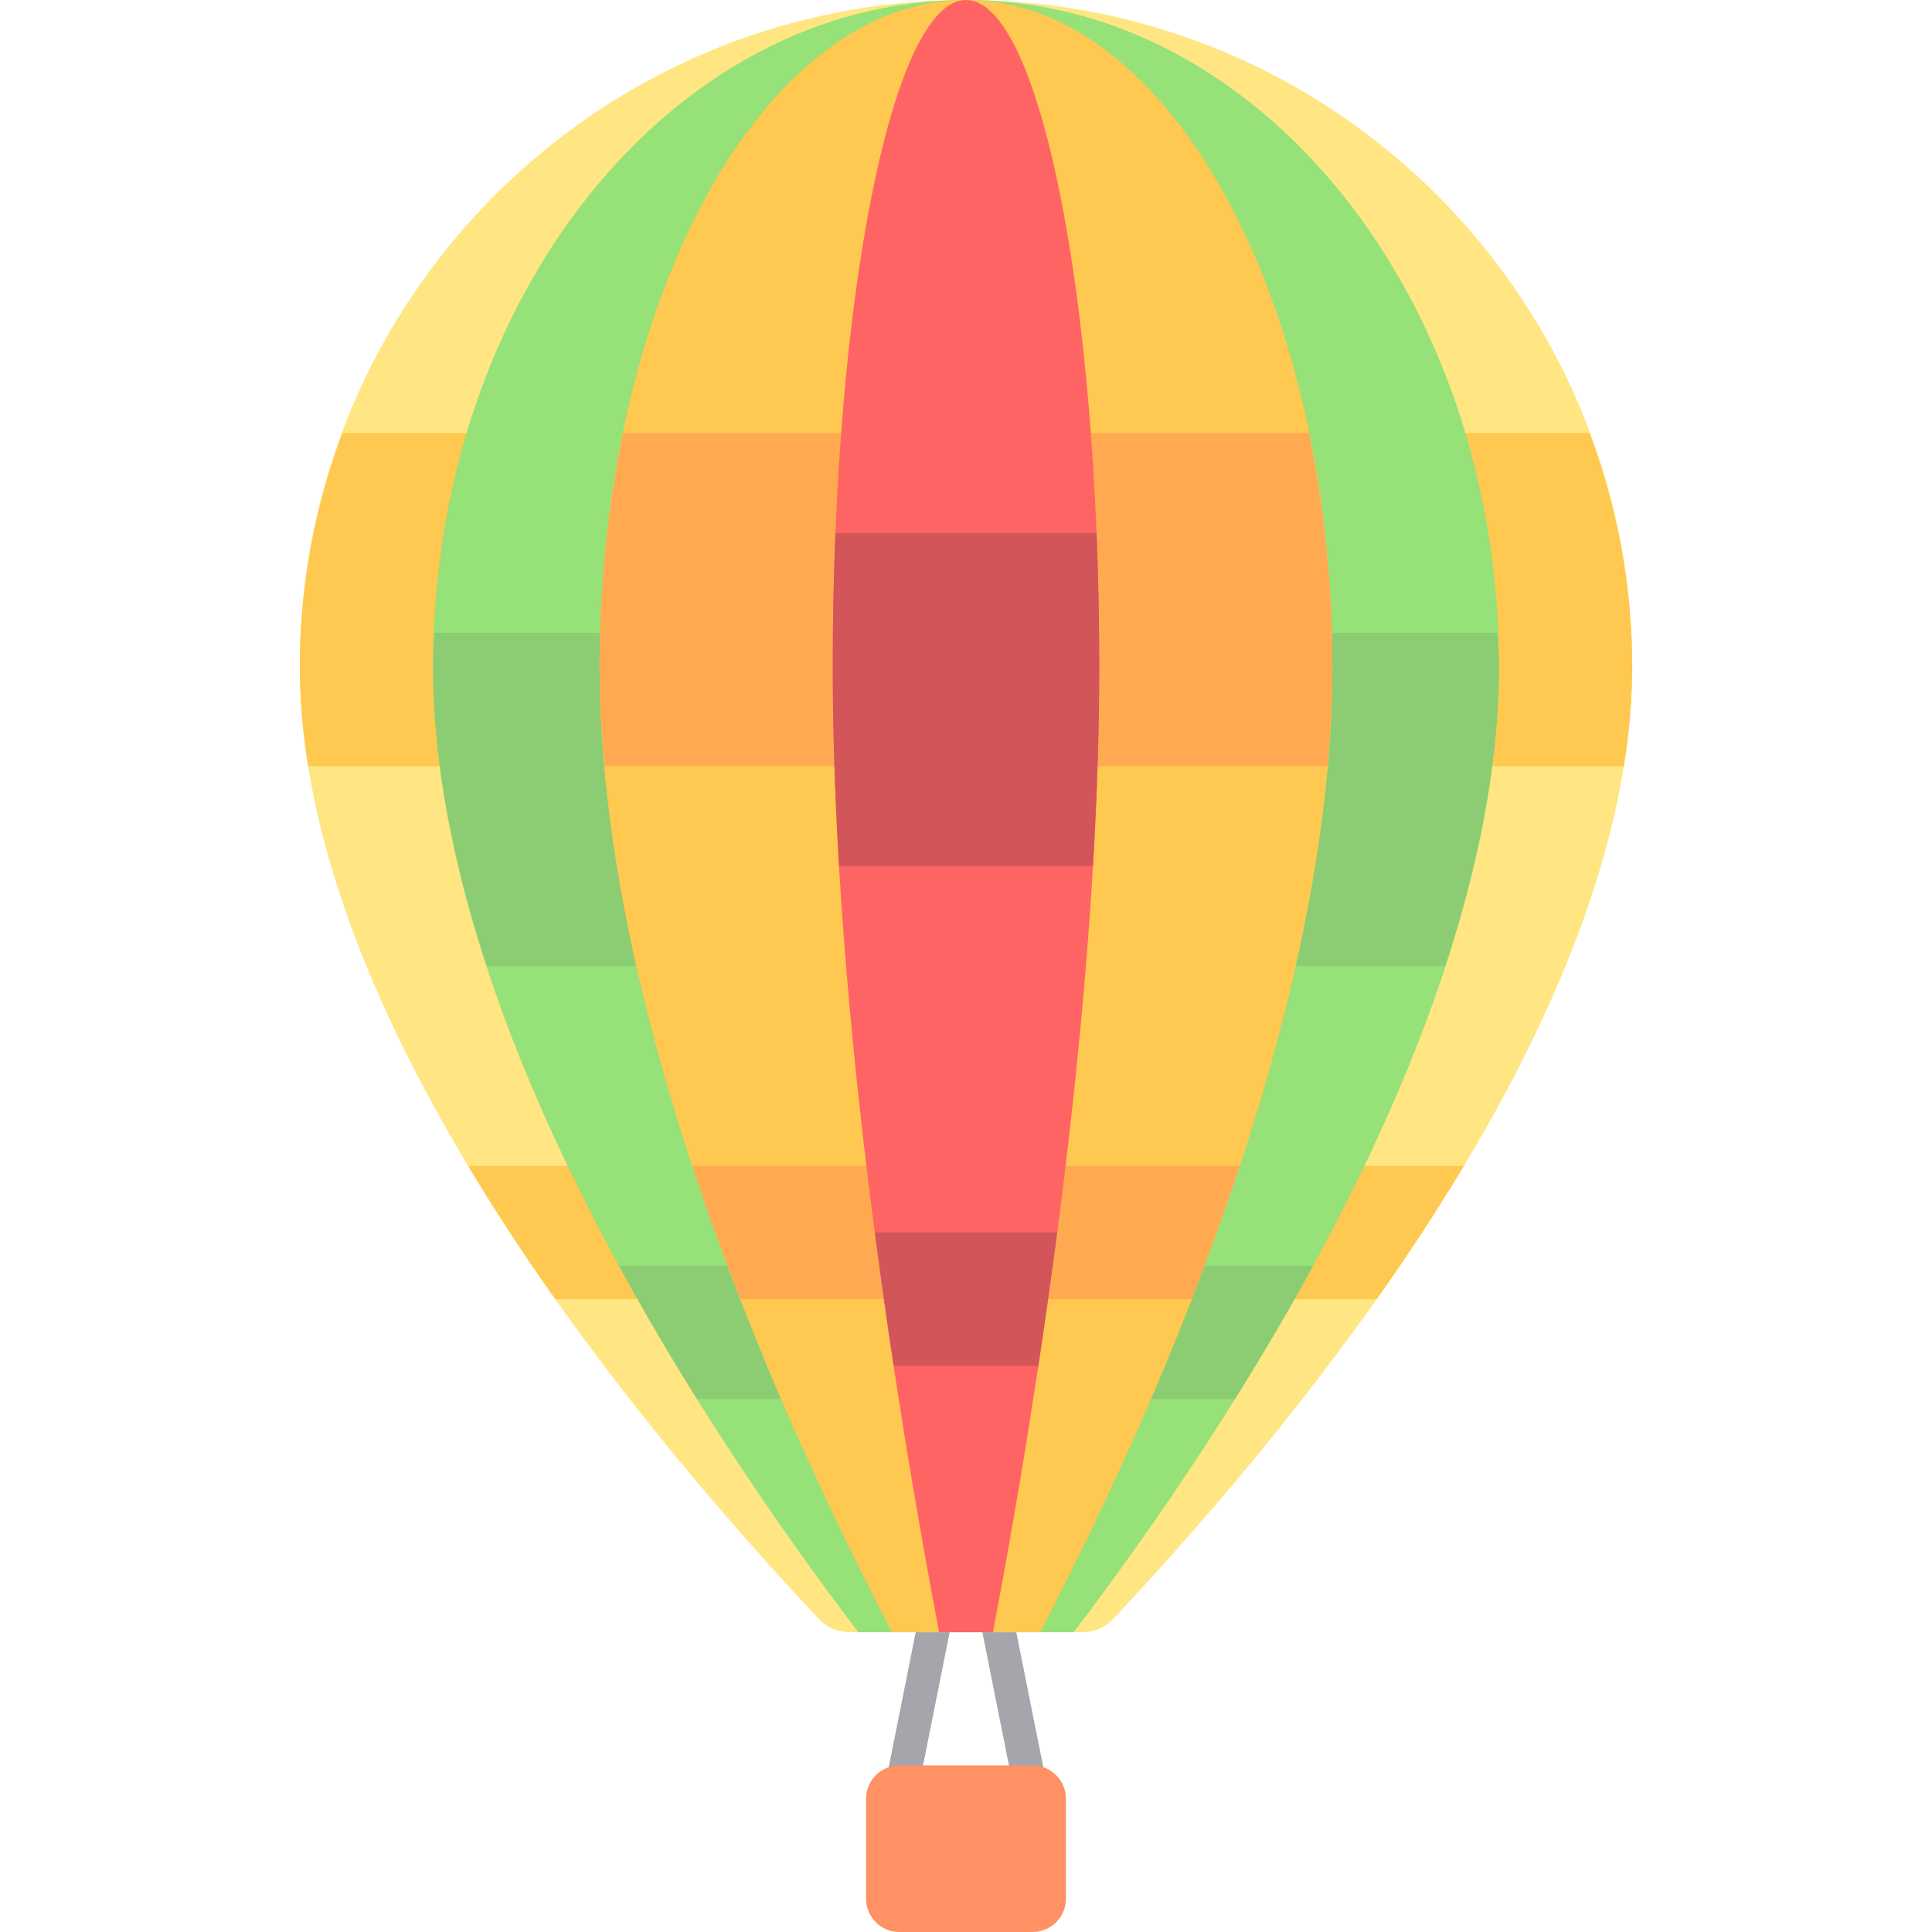
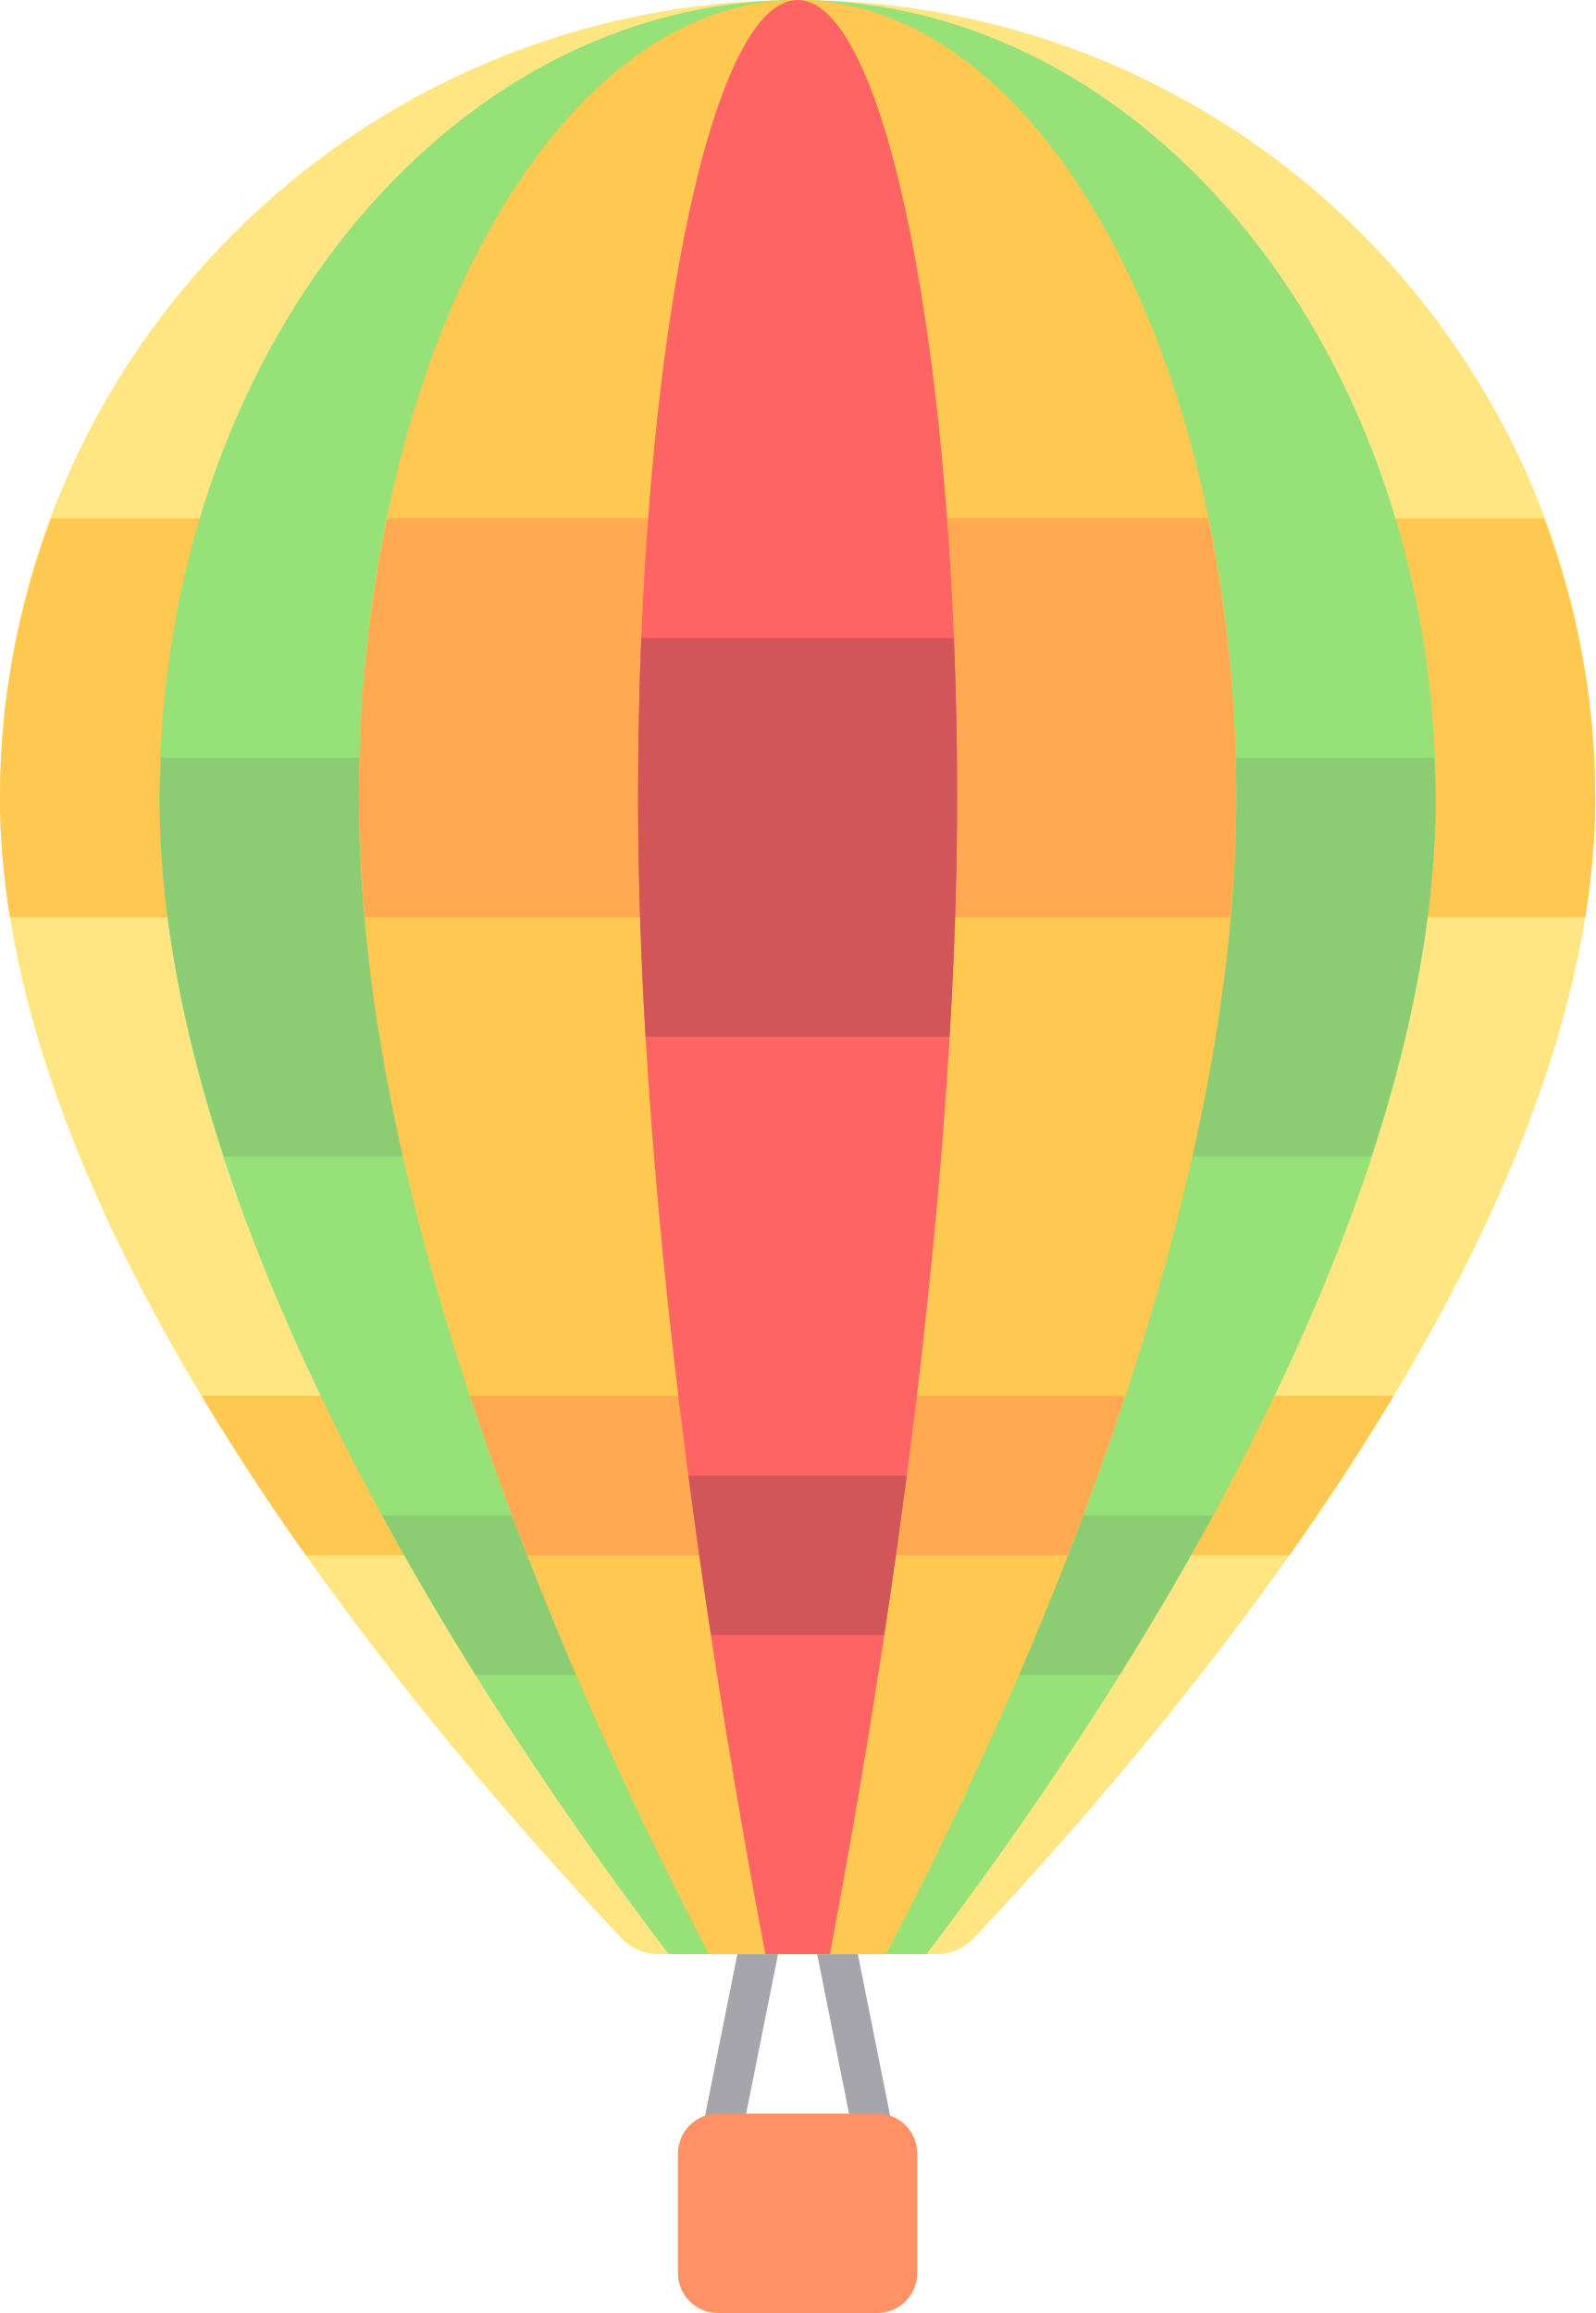
- <svg xmlns="http://www.w3.org/2000/svg" version="1.1" id="Layer_1" x="0px" y="0px" viewBox="0 0 512 512" style="enable-background:new 0 0 512 512;" xml:space="preserve">
-   <g>
-     <polygon style="fill:#A7A5AC;" points="252.116,430.345 243.113,430.345 235.034,470.737 235.034,471.172 243.954,471.172  " />
-     <polygon style="fill:#A7A5AC;" points="268.887,430.345 259.884,430.345 268.046,471.172 277.053,471.172  " />
+ <svg xmlns="http://www.w3.org/2000/svg" width="353.104" height="512">
+   <g fill="#a7a5ac">
+     <path d="M155.586 470.737v.435h8.92l8.162-40.827h-9.003zM188.598 471.172h9.007l-8.166-40.827h-9.003z" />
  </g>
-   <path style="fill:#FFE682;" d="M286.918,432.552c3.044,0,5.948-1.25,8.033-3.468c51.987-55.281,137.601-160.303,137.601-252.532  C432.552,79.044,353.507,0,256,0S79.448,79.044,79.448,176.552c0,92.228,85.614,197.251,137.6,252.532  c2.086,2.218,4.989,3.468,8.033,3.468H286.918z" />
-   <g>
-     <path style="fill:#FFC850;" d="M147.147,344.276h217.706c8.039-11.368,15.821-23.192,23.09-35.31H124.057   C131.326,321.084,139.108,332.908,147.147,344.276z" />
-     <path style="fill:#FFC850;" d="M79.448,176.552c0,8.73,0.775,17.576,2.208,26.483h348.687c1.433-8.907,2.208-17.752,2.208-26.483   c0-21.773-4.13-42.536-11.338-61.793H90.786C83.578,134.016,79.448,154.778,79.448,176.552z" />
+   <path d="M207.47 432.552c3.044 0 5.948-1.25 8.033-3.468 51.987-55.281 137.601-160.303 137.601-252.532C353.104 79.044 274.059 0 176.552 0 79.045 0 0 79.044 0 176.552c0 92.228 85.614 197.251 137.6 252.532a11.015 11.015 0 0 0 8.033 3.468z" fill="#ffe682" />
+   <g fill="#ffc850">
+     <path d="M67.699 344.276h217.706c8.039-11.368 15.821-23.192 23.09-35.31H44.609c7.269 12.118 15.051 23.942 23.09 35.31zM0 176.552c0 8.73.775 17.576 2.208 26.483h348.687c1.433-8.907 2.208-17.752 2.208-26.483 0-21.773-4.13-42.536-11.338-61.793H11.338C4.13 134.016 0 154.778 0 176.552z" />
  </g>
-   <path style="fill:#FF9164;" d="M273.655,512h-35.31c-4.875,0-8.828-3.953-8.828-8.828V476.69c0-4.875,3.953-8.828,8.828-8.828h35.31  c4.875,0,8.828,3.953,8.828,8.828v26.483C282.483,508.047,278.53,512,273.655,512z" />
-   <path style="fill:#96E178;" d="M284.538,432.552c41.259-54.264,112.703-161.805,112.703-256C397.241,79.044,334.006,0,256,0  S114.759,79.044,114.759,176.552c0,94.195,71.444,201.736,112.703,256H284.538z" />
-   <g>
-     <path style="fill:#8CCD73;" d="M347.971,335.448H164.029c6.711,12.31,13.695,24.11,20.697,35.31h142.547   C334.276,359.559,341.26,347.758,347.971,335.448z" />
-     <path style="fill:#8CCD73;" d="M382.988,256c8.714-26.572,14.253-53.508,14.253-79.448c0-2.98-0.239-5.884-0.356-8.828h-281.77   c-0.117,2.944-0.356,5.847-0.356,8.828c0,25.94,5.539,52.876,14.253,79.448H382.988z" />
+   <path d="M194.207 512h-35.31a8.829 8.829 0 0 1-8.828-8.828V476.69a8.829 8.829 0 0 1 8.828-8.828h35.31a8.829 8.829 0 0 1 8.828 8.828v26.483a8.829 8.829 0 0 1-8.828 8.827z" fill="#ff9164" />
+   <path d="M205.09 432.552c41.259-54.264 112.703-161.805 112.703-256C317.793 79.044 254.558 0 176.552 0 98.546 0 35.311 79.044 35.311 176.552c0 94.195 71.444 201.736 112.703 256z" fill="#96e178" />
+   <g fill="#8ccd73">
+     <path d="M268.523 335.448H84.581c6.711 12.31 13.695 24.11 20.697 35.31h142.547c7.003-11.199 13.987-23 20.698-35.31zM303.54 256c8.714-26.572 14.253-53.508 14.253-79.448 0-2.98-.239-5.884-.356-8.828H35.667c-.117 2.944-.356 5.847-.356 8.828 0 25.94 5.539 52.876 14.253 79.448z" />
  </g>
-   <path style="fill:#FFC850;" d="M275.62,432.552c28.365-54.264,77.483-161.805,77.483-256C353.103,79.044,309.629,0,256,0  s-97.103,79.044-97.103,176.552c0,94.195,49.118,201.736,77.483,256H275.62z" />
-   <g>
-     <path style="fill:#FFAA50;" d="M328.518,308.966H183.482c4.003,12.13,8.274,23.933,12.7,35.31h119.636   C320.245,332.898,324.514,321.096,328.518,308.966z" />
-     <path style="fill:#FFAA50;" d="M158.897,176.552c0,8.724,0.546,17.583,1.333,26.483H351.77c0.787-8.899,1.333-17.759,1.333-26.483   c0-21.773-2.272-42.536-6.236-61.793H165.132C161.169,134.016,158.897,154.778,158.897,176.552z" />
+   <path d="M196.172 432.552c28.365-54.264 77.483-161.805 77.483-256C273.655 79.044 230.181 0 176.552 0S79.449 79.044 79.449 176.552c0 94.195 49.118 201.736 77.483 256z" fill="#ffc850" />
+   <g fill="#ffaa50">
+     <path d="M249.07 308.966H104.034a718.933 718.933 0 0 0 12.7 35.31H236.37a719.306 719.306 0 0 0 12.7-35.31zM79.449 176.552c0 8.724.546 17.583 1.333 26.483h191.54c.787-8.899 1.333-17.759 1.333-26.483 0-21.773-2.272-42.536-6.236-61.793H85.684c-3.963 19.257-6.235 40.019-6.235 61.793z" />
  </g>
-   <path style="fill:#FF6464;" d="M263.135,432.552c10.315-54.264,28.175-161.805,28.175-256C291.31,79.044,275.501,0,256,0  s-35.31,79.044-35.31,176.552c0,94.195,17.86,201.736,28.175,256H263.135z" />
-   <g>
-     <path style="fill:#D2555A;" d="M220.69,176.552c0,17.341,0.614,35.136,1.665,52.966h67.289c1.053-17.83,1.665-35.625,1.665-52.966   c0-12.094-0.246-23.9-0.71-35.31h-69.203C220.936,152.652,220.69,164.458,220.69,176.552z" />
-     <path style="fill:#D2555A;" d="M236.831,361.931h38.338c1.706-11.262,3.383-23.073,4.986-35.31h-48.311   C233.448,338.858,235.125,350.669,236.831,361.931z" />
+   <path d="M183.687 432.552c10.315-54.264 28.175-161.805 28.175-256C211.862 79.044 196.053 0 176.552 0c-19.501 0-35.31 79.044-35.31 176.552 0 94.195 17.86 201.736 28.175 256z" fill="#ff6464" />
+   <g fill="#d2555a">
+     <path d="M141.242 176.552c0 17.341.614 35.136 1.665 52.966h67.289c1.053-17.83 1.665-35.625 1.665-52.966 0-12.094-.246-23.9-.71-35.31h-69.203a877.825 877.825 0 0 0-.706 35.31zM157.383 361.931h38.338a1778.032 1778.032 0 0 0 4.986-35.31h-48.311a1785.265 1785.265 0 0 0 4.987 35.31z" />
  </g>
-   <g>
- </g>
-   <g>
- </g>
-   <g>
- </g>
-   <g>
- </g>
-   <g>
- </g>
-   <g>
- </g>
-   <g>
- </g>
-   <g>
- </g>
-   <g>
- </g>
-   <g>
- </g>
-   <g>
- </g>
-   <g>
- </g>
-   <g>
- </g>
-   <g>
- </g>
-   <g>
- </g>
</svg>
